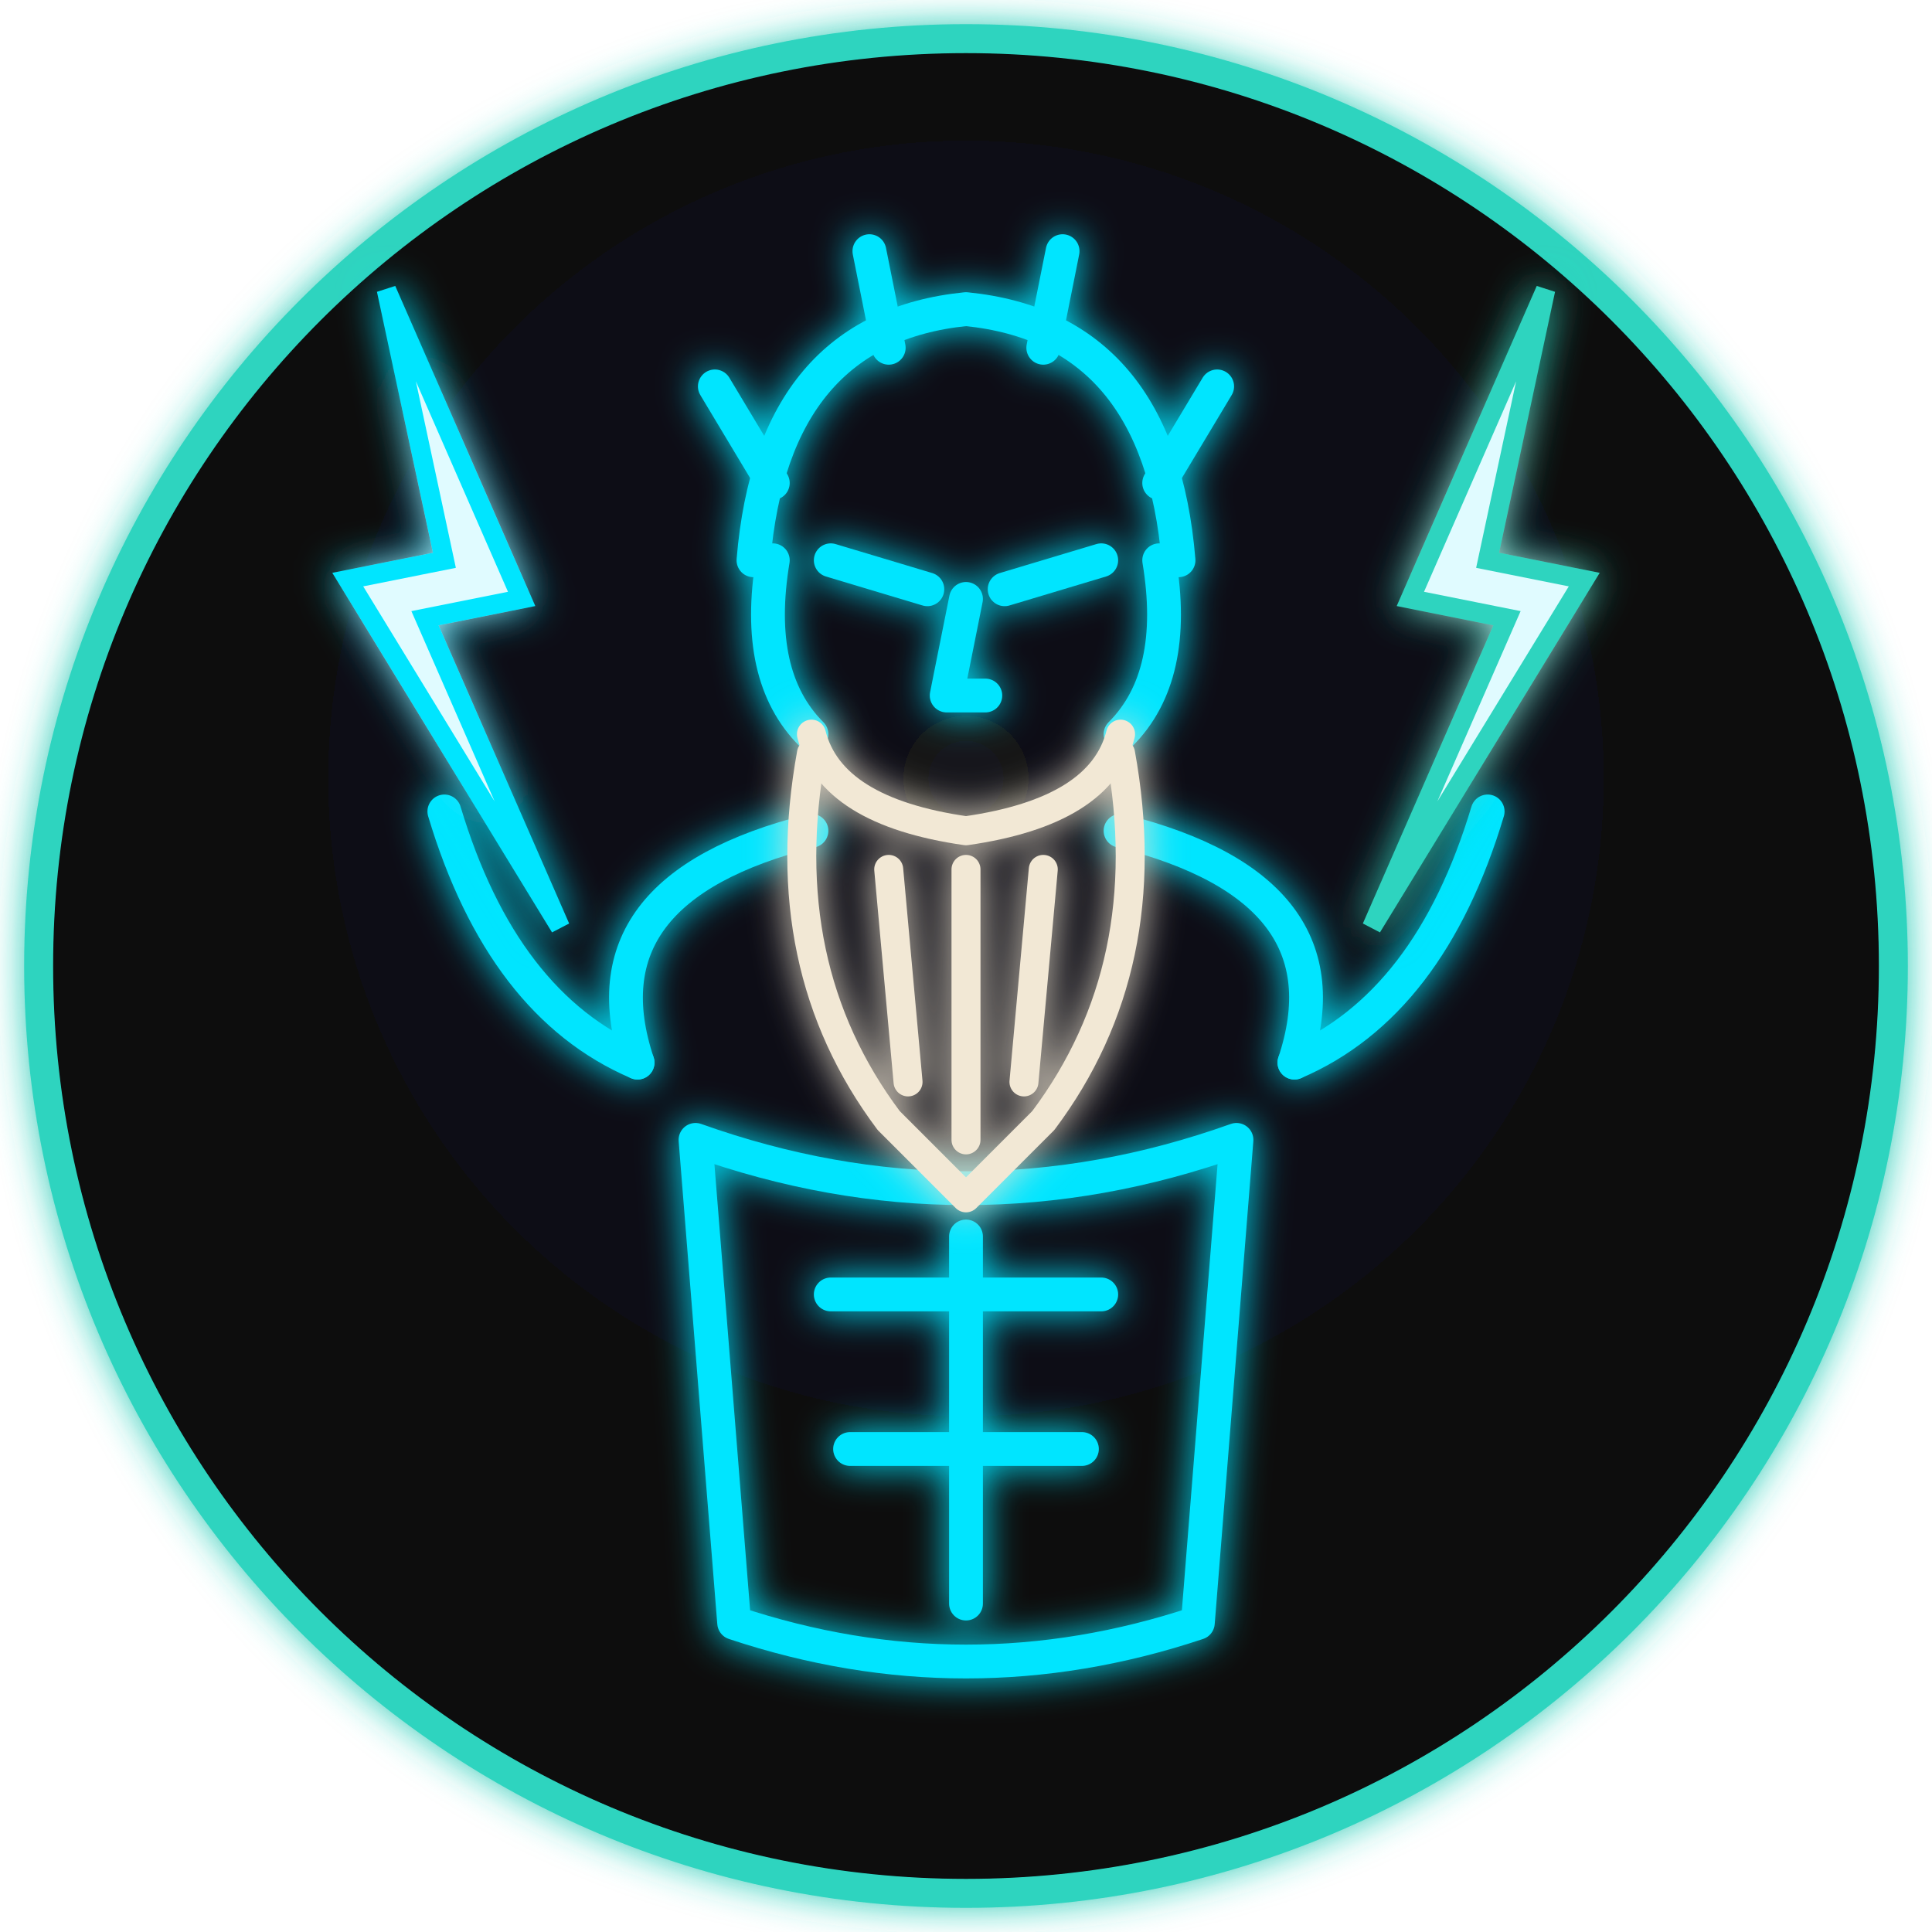
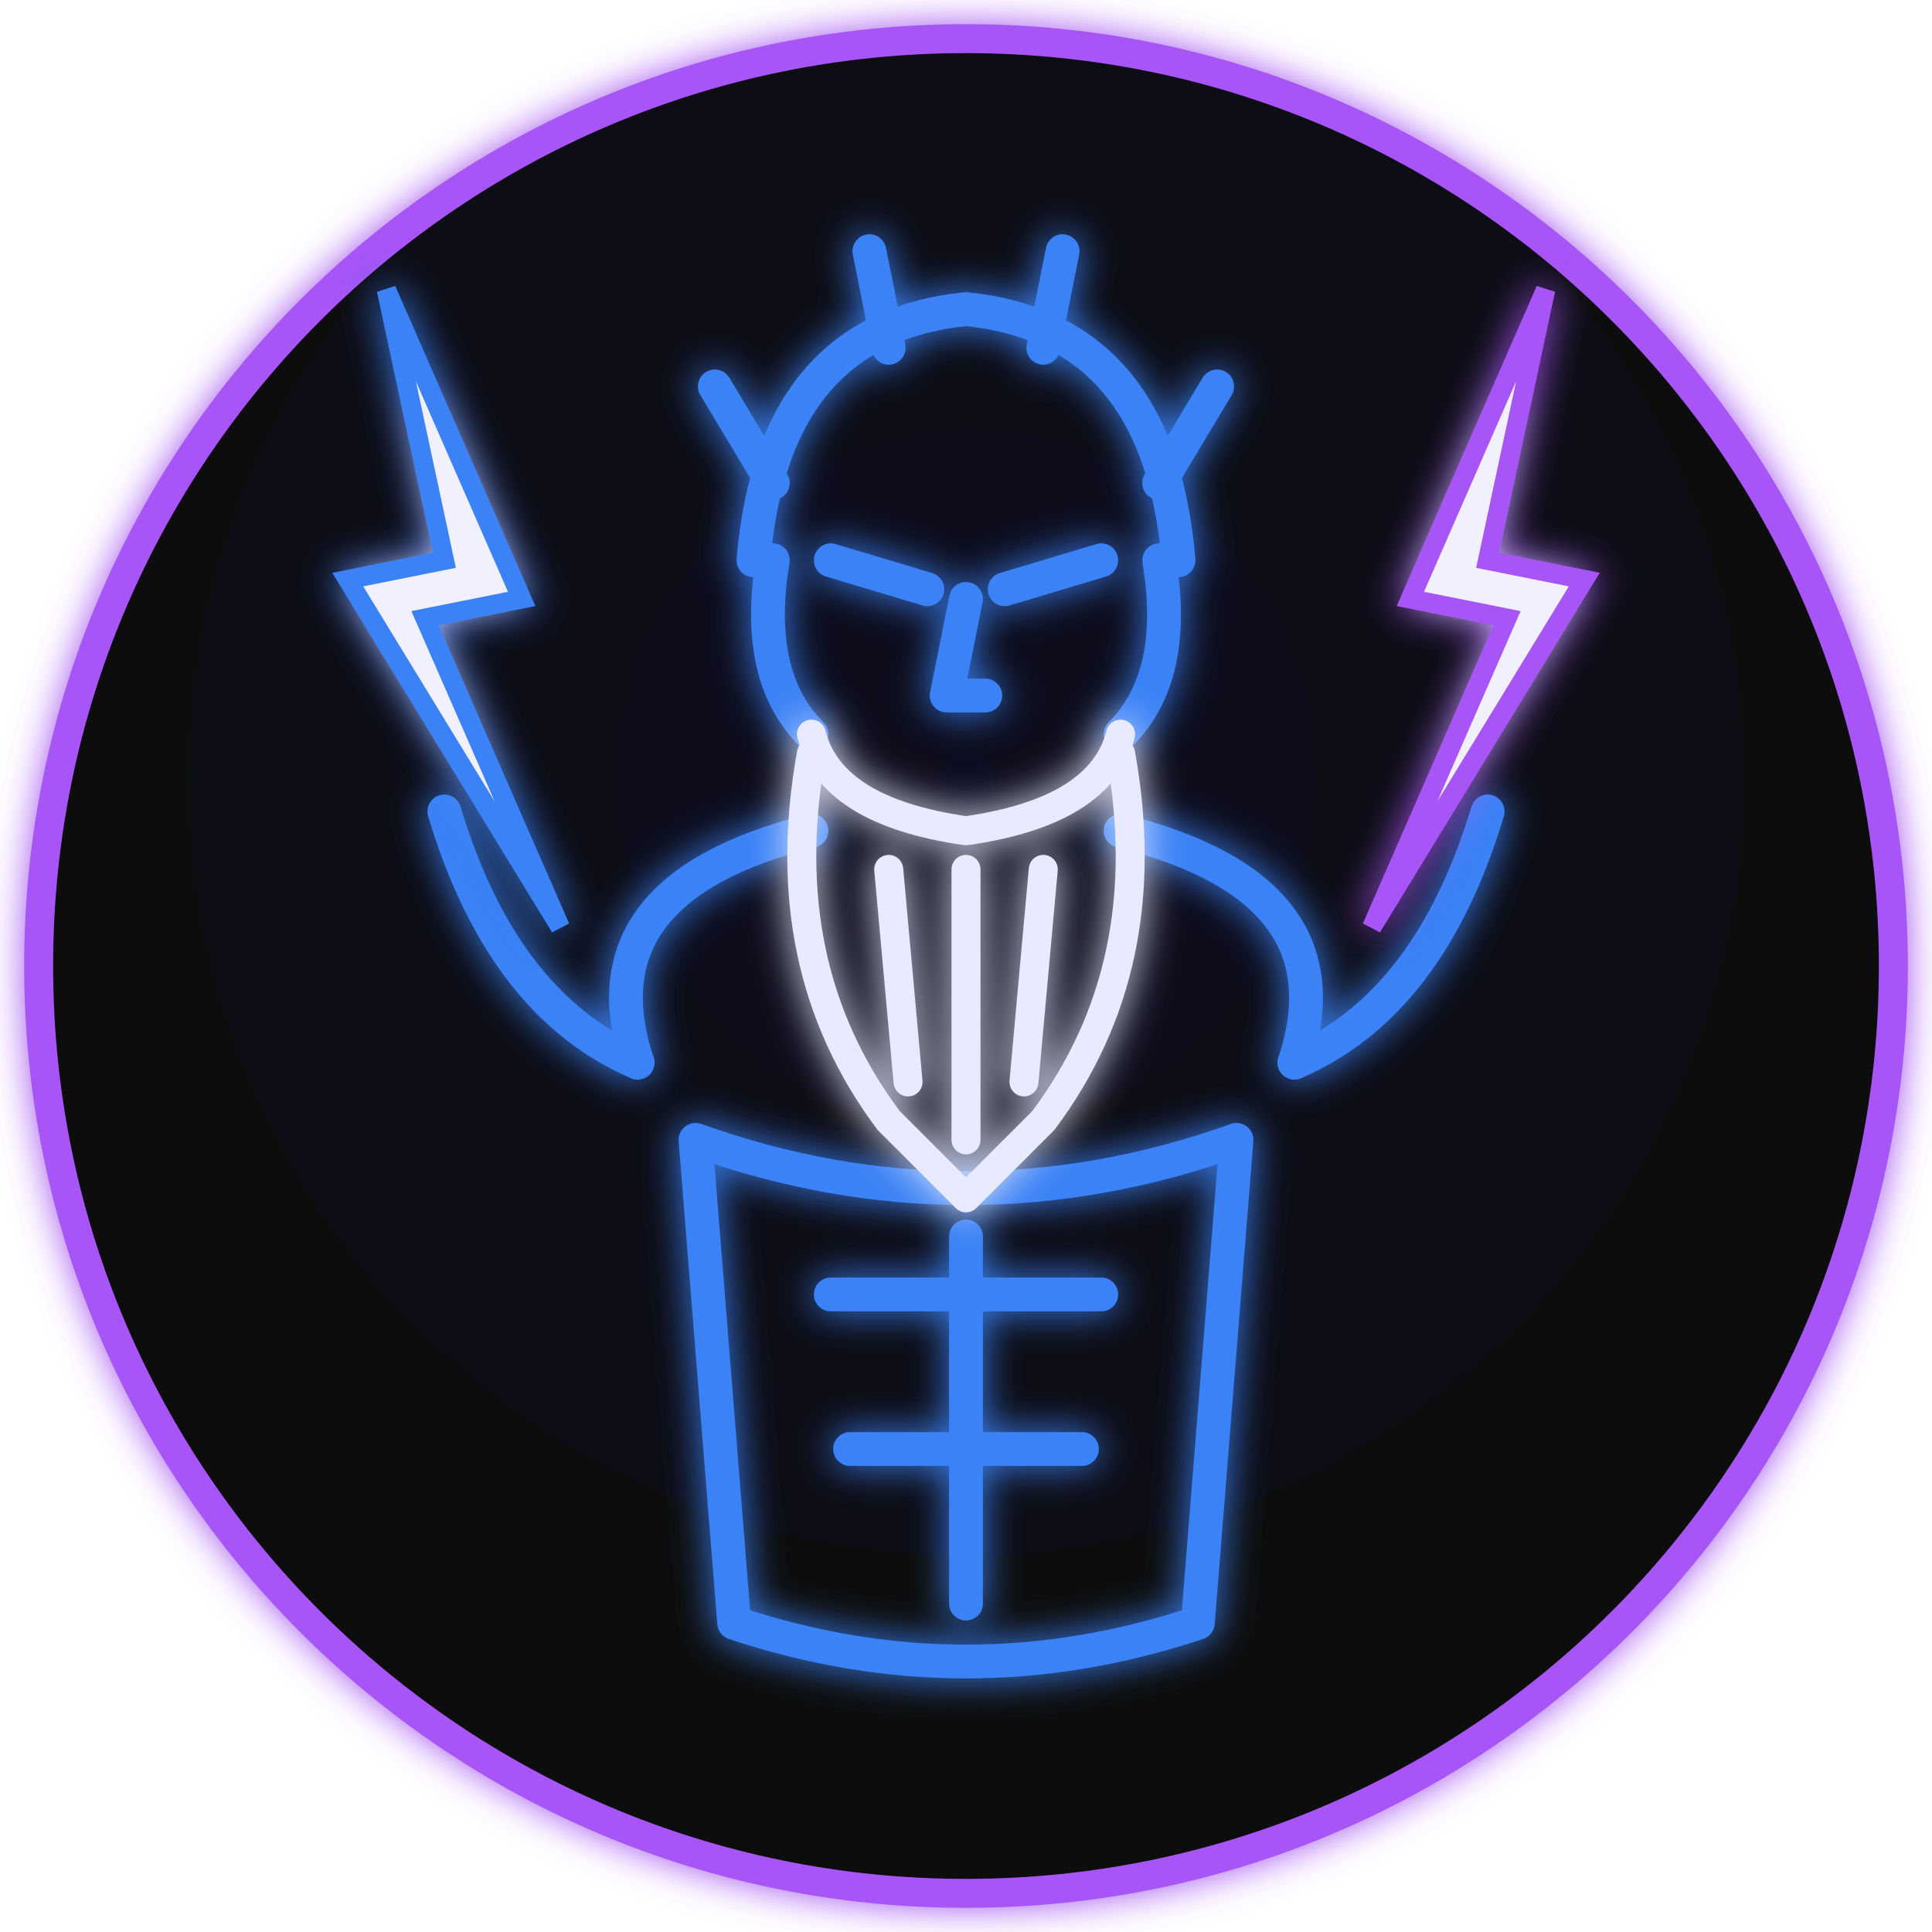
<svg xmlns="http://www.w3.org/2000/svg" viewBox="0 0 200 200" role="img" aria-label="W3B HEX Zeus logo">
  <defs>
    <filter id="zg" x="-30%" y="-30%" width="160%" height="160%">
      <feGaussianBlur stdDeviation="2" result="b" />
      <feMerge>
        <feMergeNode in="b" />
        <feMergeNode in="SourceGraphic" />
      </feMerge>
    </filter>
    <radialGradient id="zbg" cx=".5" cy=".4" r=".6">
-       <stop offset="0" stop-color="#12121a" />
+       <stop offset="0" stop-color="#0f1020" />
      <stop offset="1" stop-color="#09090B" />
    </radialGradient>
  </defs>
-   <circle cx="100" cy="100" r="96" fill="url(#zbg)" stroke="#2dd4bf" stroke-width="3" filter="url(#zg)" />
-   <g fill="none" stroke="#00e5ff" stroke-width="3.5" stroke-linecap="round" stroke-linejoin="round" filter="url(#zg)">
+   <circle cx="100" cy="100" r="96" fill="url(#zbg)" stroke="#a855f7" stroke-width="3" filter="url(#zg)" />
+   <g fill="none" stroke="#3b82f6" stroke-width="3.5" stroke-linecap="round" stroke-linejoin="round" filter="url(#zg)">
    <path d="M78 58 Q80 34 100 32 Q120 34 122 58" />
    <path d="M80 50 L74 40 M92 36 L90 26 M108 36 L110 26 M120 50 L126 40" />
    <path d="M80 58 Q78 70 84 76 M120 58 Q122 70 116 76" />
    <path d="M86 58 L96 61 M114 58 L104 61" />
    <path d="M100 62 L98 72 L102 72" />
    <path d="M66 110 Q60 92 84 86 M134 110 Q140 92 116 86" />
    <path d="M66 110 Q52 104 46 84 M134 110 Q148 104 154 84" />
    <path d="M72 118 Q100 128 128 118 L124 168 Q100 176 76 168 Z" />
    <path d="M86 134 L114 134 M88 150 L112 150 M100 128 L100 166" />
  </g>
-   <g fill="none" stroke="#f2e8d5" stroke-width="3" stroke-linecap="round" stroke-linejoin="round" filter="url(#zg)">
+   <g fill="none" stroke="#e8eaff" stroke-width="3" stroke-linecap="round" stroke-linejoin="round" filter="url(#zg)">
    <path d="M84 76 Q86 84 100 86 Q114 84 116 76" />
    <path d="M84 78 Q80 100 92 116 L100 124 L108 116 Q120 100 116 78" />
    <path d="M92 90 L94 112 M100 90 L100 118 M108 90 L106 112" />
  </g>
-   <path d="M40 30 L54 62 L44 64 L58 96 L36 60 L46 58 Z" fill="#e0fbff" stroke="#00e5ff" stroke-width="2" filter="url(#zg)" />
-   <path d="M160 30 L146 62 L156 64 L142 96 L164 60 L154 58 Z" fill="#e0fbff" stroke="#2dd4bf" stroke-width="2" filter="url(#zg)" />
+   <path d="M40 30 L54 62 L44 64 L58 96 L36 60 L46 58 Z" fill="#f0f0ff" stroke="#3b82f6" stroke-width="2" filter="url(#zg)" />
+   <path d="M160 30 L146 62 L156 64 L142 96 L164 60 L154 58 Z" fill="#f0f0ff" stroke="#a855f7" stroke-width="2" filter="url(#zg)" />
</svg>
